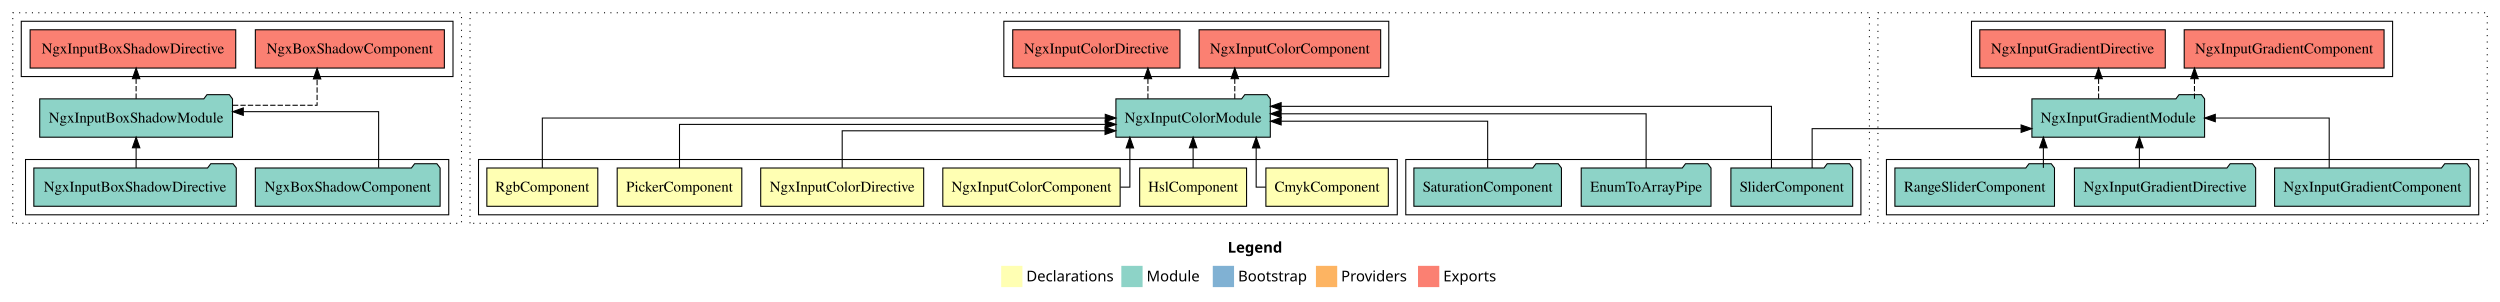
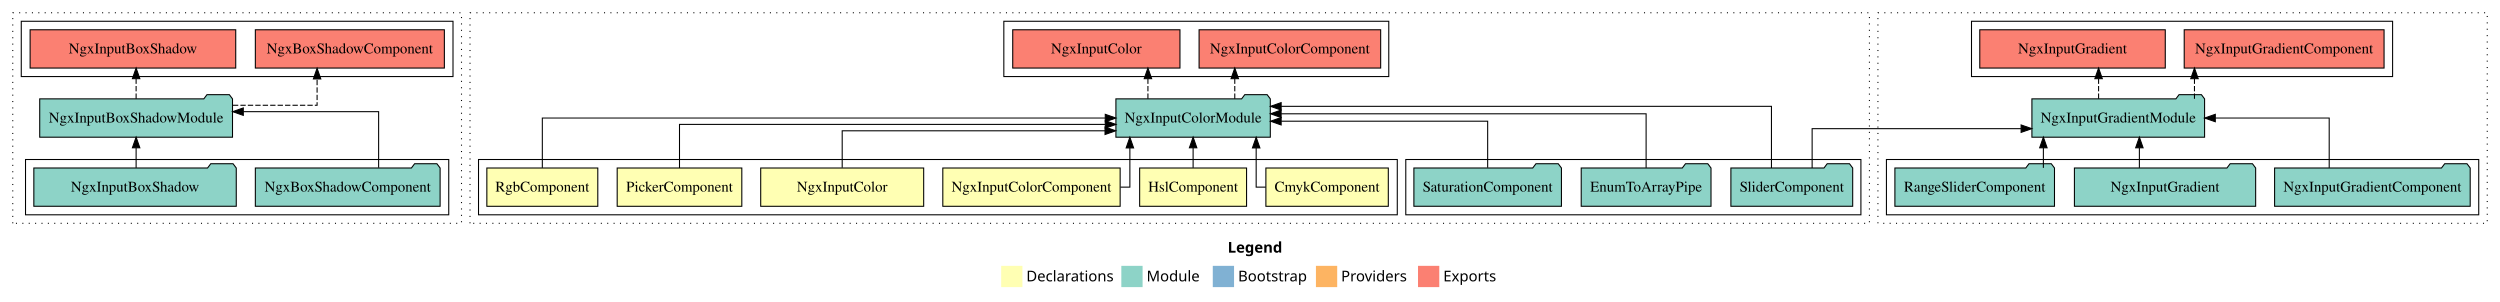
<svg xmlns="http://www.w3.org/2000/svg" width="2351pt" height="284pt" viewBox="0.00 0.00 2351.00 284.00">
  <g id="graph0" class="graph" transform="scale(1 1) rotate(0) translate(4 280)">
    <polygon fill="white" stroke="transparent" points="-4,4 -4,-280 2347,-280 2347,4 -4,4" />
    <text text-anchor="start" x="1150.51" y="-42.4" font-family="Times-12" font-weight="bold" font-size="14.00">Legend</text>
    <polygon fill="#ffffb3" stroke="transparent" points="937.5,-10 937.5,-30 957.5,-30 957.5,-10 937.5,-10" />
    <text text-anchor="start" x="961.13" y="-15.4" font-family="Times-12" font-size="14.00">  Declarations</text>
    <polygon fill="#8dd3c7" stroke="transparent" points="1050.5,-10 1050.5,-30 1070.5,-30 1070.5,-10 1050.5,-10" />
    <text text-anchor="start" x="1074.23" y="-15.4" font-family="Times-12" font-size="14.00">  Module</text>
    <polygon fill="#80b1d3" stroke="transparent" points="1136.5,-10 1136.5,-30 1156.5,-30 1156.5,-10 1136.5,-10" />
    <text text-anchor="start" x="1160.28" y="-15.4" font-family="Times-12" font-size="14.00">  Bootstrap</text>
    <polygon fill="#fdb462" stroke="transparent" points="1233.5,-10 1233.5,-30 1253.5,-30 1253.5,-10 1233.5,-10" />
    <text text-anchor="start" x="1257.17" y="-15.4" font-family="Times-12" font-size="14.00">  Providers</text>
    <polygon fill="#fb8072" stroke="transparent" points="1329.5,-10 1329.5,-30 1349.5,-30 1349.5,-10 1329.5,-10" />
    <text text-anchor="start" x="1353.23" y="-15.4" font-family="Times-12" font-size="14.00">  Exports</text>
    <g id="clust1" class="cluster">
      <polygon fill="none" stroke="black" stroke-dasharray="1,5" points="8,-70 8,-268 430,-268 430,-70 8,-70" />
    </g>
    <g id="clust3" class="cluster">
      <polygon fill="none" stroke="black" points="20,-78 20,-130 418,-130 418,-78 20,-78" />
    </g>
    <g id="clust4" class="cluster">
      <polygon fill="none" stroke="black" points="16,-208 16,-260 422,-260 422,-208 16,-208" />
    </g>
    <g id="clust7" class="cluster">
      <polygon fill="none" stroke="black" stroke-dasharray="1,5" points="438,-70 438,-268 1754,-268 1754,-70 438,-70" />
    </g>
    <g id="clust8" class="cluster">
      <polygon fill="none" stroke="black" points="446,-78 446,-130 1310,-130 1310,-78 446,-78" />
    </g>
    <g id="clust15" class="cluster">
      <polygon fill="none" stroke="black" points="1318,-78 1318,-130 1746,-130 1746,-78 1318,-78" />
    </g>
    <g id="clust16" class="cluster">
      <polygon fill="none" stroke="black" points="940,-208 940,-260 1302,-260 1302,-208 940,-208" />
    </g>
    <g id="clust19" class="cluster">
      <polygon fill="none" stroke="black" stroke-dasharray="1,5" points="1762,-70 1762,-268 2335,-268 2335,-70 1762,-70" />
    </g>
    <g id="clust21" class="cluster">
      <polygon fill="none" stroke="black" points="1770,-78 1770,-130 2327,-130 2327,-78 1770,-78" />
    </g>
    <g id="clust22" class="cluster">
      <polygon fill="none" stroke="black" points="1850,-208 1850,-260 2246,-260 2246,-208 1850,-208" />
    </g>
    <g id="node1" class="node">
      <polygon fill="#8dd3c7" stroke="black" points="409.88,-122 406.88,-126 385.88,-126 382.88,-122 236.12,-122 236.12,-86 409.88,-86 409.88,-122" />
      <text text-anchor="middle" x="323" y="-99.8" font-family="Times,serif" font-size="14.00">NgxBoxShadowComponent</text>
    </g>
    <g id="node3" class="node">
      <polygon fill="#8dd3c7" stroke="black" points="214.65,-187 211.65,-191 190.65,-191 187.65,-187 33.35,-187 33.35,-151 214.65,-151 214.65,-187" />
      <text text-anchor="middle" x="124" y="-164.8" font-family="Times,serif" font-size="14.00">NgxInputBoxShadowModule</text>
    </g>
    <g id="edge1" class="edge">
      <path fill="none" stroke="black" d="M352.06,-122.28C352.06,-143.32 352.06,-175 352.06,-175 352.06,-175 224.79,-175 224.79,-175" />
      <polygon fill="black" stroke="black" points="224.79,-171.5 214.79,-175 224.79,-178.5 224.79,-171.5" />
    </g>
    <g id="node2" class="node">
      <polygon fill="#8dd3c7" stroke="black" points="218.18,-122 215.18,-126 194.18,-126 191.18,-122 27.82,-122 27.82,-86 218.18,-86 218.18,-122" />
-       <text text-anchor="middle" x="123" y="-99.8" font-family="Times,serif" font-size="14.00">NgxInputBoxShadowDirective</text>
+       <text text-anchor="middle" x="123" y="-99.8" font-family="Times,serif" font-size="14.00">NgxInputBoxShadow</text>
    </g>
    <g id="edge2" class="edge">
      <path fill="none" stroke="black" d="M124,-122.11C124,-122.11 124,-140.99 124,-140.99" />
      <polygon fill="black" stroke="black" points="120.5,-140.99 124,-150.99 127.5,-140.99 120.5,-140.99" />
    </g>
    <g id="node4" class="node">
      <polygon fill="#fb8072" stroke="black" points="413.88,-252 236.12,-252 236.12,-216 413.88,-216 413.88,-252" />
      <text text-anchor="middle" x="325" y="-229.8" font-family="Times,serif" font-size="14.00">NgxBoxShadowComponent </text>
    </g>
    <g id="edge3" class="edge">
      <path fill="none" stroke="black" stroke-dasharray="5,2" d="M215.07,-181C255.54,-181 294.19,-181 294.19,-181 294.19,-181 294.19,-205.76 294.19,-205.76" />
      <polygon fill="black" stroke="black" points="290.69,-205.76 294.19,-215.76 297.69,-205.76 290.69,-205.76" />
    </g>
    <g id="node5" class="node">
      <polygon fill="#fb8072" stroke="black" points="217.68,-252 24.32,-252 24.32,-216 217.68,-216 217.68,-252" />
-       <text text-anchor="middle" x="121" y="-229.8" font-family="Times,serif" font-size="14.00">NgxInputBoxShadowDirective </text>
+       <text text-anchor="middle" x="121" y="-229.8" font-family="Times,serif" font-size="14.00">NgxInputBoxShadow </text>
    </g>
    <g id="edge4" class="edge">
      <path fill="none" stroke="black" stroke-dasharray="5,2" d="M124,-187.11C124,-187.11 124,-205.99 124,-205.99" />
      <polygon fill="black" stroke="black" points="120.5,-205.99 124,-215.99 127.5,-205.99 120.5,-205.99" />
    </g>
    <g id="node6" class="node">
      <polygon fill="#ffffb3" stroke="black" points="1301.56,-122 1186.44,-122 1186.44,-86 1301.56,-86 1301.56,-122" />
      <text text-anchor="middle" x="1244" y="-99.8" font-family="Times,serif" font-size="14.00">CmykComponent</text>
    </g>
    <g id="node12" class="node">
      <polygon fill="#8dd3c7" stroke="black" points="1190.6,-187 1187.6,-191 1166.6,-191 1163.6,-187 1045.4,-187 1045.4,-151 1190.6,-151 1190.6,-187" />
      <text text-anchor="middle" x="1118" y="-164.8" font-family="Times,serif" font-size="14.00">NgxInputColorModule</text>
    </g>
    <g id="edge5" class="edge">
      <path fill="none" stroke="black" d="M1186.3,-104C1180.85,-104 1177.3,-104 1177.3,-104 1177.3,-104 1177.3,-140.89 1177.3,-140.89" />
      <polygon fill="black" stroke="black" points="1173.8,-140.89 1177.3,-150.89 1180.8,-140.89 1173.8,-140.89" />
    </g>
    <g id="node7" class="node">
      <polygon fill="#ffffb3" stroke="black" points="1168.27,-122 1067.73,-122 1067.73,-86 1168.27,-86 1168.27,-122" />
      <text text-anchor="middle" x="1118" y="-99.8" font-family="Times,serif" font-size="14.00">HslComponent</text>
    </g>
    <g id="edge6" class="edge">
      <path fill="none" stroke="black" d="M1118,-122.11C1118,-122.11 1118,-140.99 1118,-140.99" />
      <polygon fill="black" stroke="black" points="1114.5,-140.99 1118,-150.99 1121.5,-140.99 1114.5,-140.99" />
    </g>
    <g id="node8" class="node">
      <polygon fill="#ffffb3" stroke="black" points="1049.38,-122 882.62,-122 882.62,-86 1049.38,-86 1049.38,-122" />
      <text text-anchor="middle" x="966" y="-99.8" font-family="Times,serif" font-size="14.00">NgxInputColorComponent</text>
    </g>
    <g id="edge7" class="edge">
      <path fill="none" stroke="black" d="M1049.65,-104C1055.14,-104 1058.53,-104 1058.53,-104 1058.53,-104 1058.53,-140.89 1058.53,-140.89" />
      <polygon fill="black" stroke="black" points="1055.03,-140.89 1058.53,-150.89 1062.03,-140.89 1055.03,-140.89" />
    </g>
    <g id="node9" class="node">
      <polygon fill="#ffffb3" stroke="black" points="864.63,-122 711.37,-122 711.37,-86 864.63,-86 864.63,-122" />
-       <text text-anchor="middle" x="788" y="-99.8" font-family="Times,serif" font-size="14.00">NgxInputColorDirective</text>
+       <text text-anchor="middle" x="788" y="-99.8" font-family="Times,serif" font-size="14.00">NgxInputColor</text>
    </g>
    <g id="edge8" class="edge">
      <path fill="none" stroke="black" d="M788,-122.24C788,-137.57 788,-157 788,-157 788,-157 1035.17,-157 1035.17,-157" />
      <polygon fill="black" stroke="black" points="1035.17,-160.5 1045.17,-157 1035.17,-153.5 1035.17,-160.5" />
    </g>
    <g id="node10" class="node">
      <polygon fill="#ffffb3" stroke="black" points="693.6,-122 576.4,-122 576.4,-86 693.6,-86 693.6,-122" />
      <text text-anchor="middle" x="635" y="-99.8" font-family="Times,serif" font-size="14.00">PickerComponent</text>
    </g>
    <g id="edge9" class="edge">
      <path fill="none" stroke="black" d="M635,-122.02C635,-139.37 635,-163 635,-163 635,-163 1035.43,-163 1035.43,-163" />
      <polygon fill="black" stroke="black" points="1035.43,-166.5 1045.43,-163 1035.43,-159.5 1035.43,-166.5" />
    </g>
    <g id="node11" class="node">
      <polygon fill="#ffffb3" stroke="black" points="558.17,-122 453.83,-122 453.83,-86 558.17,-86 558.17,-122" />
      <text text-anchor="middle" x="506" y="-99.8" font-family="Times,serif" font-size="14.00">RgbComponent</text>
    </g>
    <g id="edge10" class="edge">
      <path fill="none" stroke="black" d="M506,-122.11C506,-141.34 506,-169 506,-169 506,-169 1035.39,-169 1035.39,-169" />
      <polygon fill="black" stroke="black" points="1035.39,-172.5 1045.39,-169 1035.39,-165.5 1035.39,-172.5" />
    </g>
    <g id="node16" class="node">
      <polygon fill="#fb8072" stroke="black" points="1294.38,-252 1123.62,-252 1123.62,-216 1294.38,-216 1294.38,-252" />
      <text text-anchor="middle" x="1209" y="-229.8" font-family="Times,serif" font-size="14.00">NgxInputColorComponent </text>
    </g>
    <g id="edge14" class="edge">
      <path fill="none" stroke="black" stroke-dasharray="5,2" d="M1157.18,-187.11C1157.18,-187.11 1157.18,-205.99 1157.18,-205.99" />
      <polygon fill="black" stroke="black" points="1153.68,-205.99 1157.18,-215.99 1160.68,-205.99 1153.68,-205.99" />
    </g>
    <g id="node17" class="node">
      <polygon fill="#fb8072" stroke="black" points="1105.63,-252 948.37,-252 948.37,-216 1105.63,-216 1105.63,-252" />
-       <text text-anchor="middle" x="1027" y="-229.8" font-family="Times,serif" font-size="14.00">NgxInputColorDirective </text>
+       <text text-anchor="middle" x="1027" y="-229.8" font-family="Times,serif" font-size="14.00">NgxInputColor </text>
    </g>
    <g id="edge15" class="edge">
      <path fill="none" stroke="black" stroke-dasharray="5,2" d="M1075.51,-187.11C1075.51,-187.11 1075.51,-205.99 1075.51,-205.99" />
      <polygon fill="black" stroke="black" points="1072.01,-205.99 1075.51,-215.99 1079.01,-205.99 1072.01,-205.99" />
    </g>
    <g id="node13" class="node">
      <polygon fill="#8dd3c7" stroke="black" points="1605.03,-122 1602.03,-126 1581.03,-126 1578.03,-122 1482.97,-122 1482.97,-86 1605.03,-86 1605.03,-122" />
      <text text-anchor="middle" x="1544" y="-99.8" font-family="Times,serif" font-size="14.00">EnumToArrayPipe</text>
    </g>
    <g id="edge11" class="edge">
      <path fill="none" stroke="black" d="M1544,-122.13C1544,-142.57 1544,-173 1544,-173 1544,-173 1200.75,-173 1200.75,-173" />
      <polygon fill="black" stroke="black" points="1200.75,-169.5 1190.75,-173 1200.75,-176.5 1200.75,-169.5" />
    </g>
    <g id="node14" class="node">
      <polygon fill="#8dd3c7" stroke="black" points="1464.38,-122 1461.38,-126 1440.38,-126 1437.38,-122 1325.62,-122 1325.62,-86 1464.38,-86 1464.38,-122" />
      <text text-anchor="middle" x="1395" y="-99.8" font-family="Times,serif" font-size="14.00">SaturationComponent</text>
    </g>
    <g id="edge12" class="edge">
      <path fill="none" stroke="black" d="M1395,-122.27C1395,-140.56 1395,-166 1395,-166 1395,-166 1200.78,-166 1200.78,-166" />
      <polygon fill="black" stroke="black" points="1200.78,-162.5 1190.78,-166 1200.78,-169.5 1200.78,-162.5" />
    </g>
    <g id="node15" class="node">
      <polygon fill="#8dd3c7" stroke="black" points="1738.27,-122 1735.27,-126 1714.27,-126 1711.27,-122 1623.73,-122 1623.73,-86 1738.27,-86 1738.27,-122" />
      <text text-anchor="middle" x="1681" y="-99.8" font-family="Times,serif" font-size="14.00">SliderComponent</text>
    </g>
    <g id="edge13" class="edge">
      <path fill="none" stroke="black" d="M1661.87,-122.01C1661.87,-144.49 1661.87,-180 1661.87,-180 1661.87,-180 1200.78,-180 1200.78,-180" />
      <polygon fill="black" stroke="black" points="1200.78,-176.5 1190.78,-180 1200.78,-183.5 1200.78,-176.5" />
    </g>
    <g id="node21" class="node">
      <polygon fill="#8dd3c7" stroke="black" points="2069.19,-187 2066.19,-191 2045.19,-191 2042.19,-187 1906.81,-187 1906.81,-151 2069.19,-151 2069.19,-187" />
      <text text-anchor="middle" x="1988" y="-164.8" font-family="Times,serif" font-size="14.00">NgxInputGradientModule</text>
    </g>
    <g id="edge19" class="edge">
      <path fill="none" stroke="black" d="M1700.13,-122.01C1700.13,-138.05 1700.13,-159 1700.13,-159 1700.13,-159 1896.66,-159 1896.66,-159" />
      <polygon fill="black" stroke="black" points="1896.66,-162.5 1906.66,-159 1896.66,-155.5 1896.66,-162.5" />
    </g>
    <g id="node18" class="node">
      <polygon fill="#8dd3c7" stroke="black" points="2318.97,-122 2315.97,-126 2294.97,-126 2291.97,-122 2135.03,-122 2135.03,-86 2318.97,-86 2318.97,-122" />
      <text text-anchor="middle" x="2227" y="-99.8" font-family="Times,serif" font-size="14.00">NgxInputGradientComponent</text>
    </g>
    <g id="edge16" class="edge">
      <path fill="none" stroke="black" d="M2186.38,-122.11C2186.38,-141.34 2186.38,-169 2186.38,-169 2186.38,-169 2079.26,-169 2079.26,-169" />
      <polygon fill="black" stroke="black" points="2079.26,-165.5 2069.26,-169 2079.26,-172.5 2079.26,-165.5" />
    </g>
    <g id="node19" class="node">
      <polygon fill="#8dd3c7" stroke="black" points="2117.22,-122 2114.22,-126 2093.22,-126 2090.22,-122 1946.78,-122 1946.78,-86 2117.22,-86 2117.22,-122" />
-       <text text-anchor="middle" x="2032" y="-99.8" font-family="Times,serif" font-size="14.00">NgxInputGradientDirective</text>
+       <text text-anchor="middle" x="2032" y="-99.8" font-family="Times,serif" font-size="14.00">NgxInputGradient</text>
    </g>
    <g id="edge17" class="edge">
      <path fill="none" stroke="black" d="M2007.87,-122.11C2007.87,-122.11 2007.87,-140.99 2007.87,-140.99" />
      <polygon fill="black" stroke="black" points="2004.37,-140.99 2007.87,-150.99 2011.37,-140.99 2004.37,-140.99" />
    </g>
    <g id="node20" class="node">
      <polygon fill="#8dd3c7" stroke="black" points="1928.04,-122 1925.04,-126 1904.04,-126 1901.04,-122 1777.96,-122 1777.96,-86 1928.04,-86 1928.04,-122" />
      <text text-anchor="middle" x="1853" y="-99.8" font-family="Times,serif" font-size="14.00">RangeSliderComponent</text>
    </g>
    <g id="edge18" class="edge">
      <path fill="none" stroke="black" d="M1917.59,-122.11C1917.59,-122.11 1917.59,-140.99 1917.59,-140.99" />
      <polygon fill="black" stroke="black" points="1914.09,-140.99 1917.59,-150.99 1921.09,-140.99 1914.09,-140.99" />
    </g>
    <g id="node22" class="node">
      <polygon fill="#fb8072" stroke="black" points="2237.97,-252 2050.03,-252 2050.03,-216 2237.97,-216 2237.97,-252" />
      <text text-anchor="middle" x="2144" y="-229.8" font-family="Times,serif" font-size="14.00">NgxInputGradientComponent </text>
    </g>
    <g id="edge20" class="edge">
      <path fill="none" stroke="black" stroke-dasharray="5,2" d="M2059.68,-187.11C2059.68,-187.11 2059.68,-205.99 2059.68,-205.99" />
      <polygon fill="black" stroke="black" points="2056.18,-205.99 2059.68,-215.99 2063.18,-205.99 2056.18,-205.99" />
    </g>
    <g id="node23" class="node">
      <polygon fill="#fb8072" stroke="black" points="2032.22,-252 1857.78,-252 1857.78,-216 2032.22,-216 2032.22,-252" />
-       <text text-anchor="middle" x="1945" y="-229.8" font-family="Times,serif" font-size="14.00">NgxInputGradientDirective </text>
+       <text text-anchor="middle" x="1945" y="-229.8" font-family="Times,serif" font-size="14.00">NgxInputGradient </text>
    </g>
    <g id="edge21" class="edge">
      <path fill="none" stroke="black" stroke-dasharray="5,2" d="M1969.51,-187.11C1969.51,-187.11 1969.51,-205.99 1969.51,-205.99" />
      <polygon fill="black" stroke="black" points="1966.01,-205.99 1969.51,-215.99 1973.01,-205.99 1966.01,-205.99" />
    </g>
  </g>
</svg>
